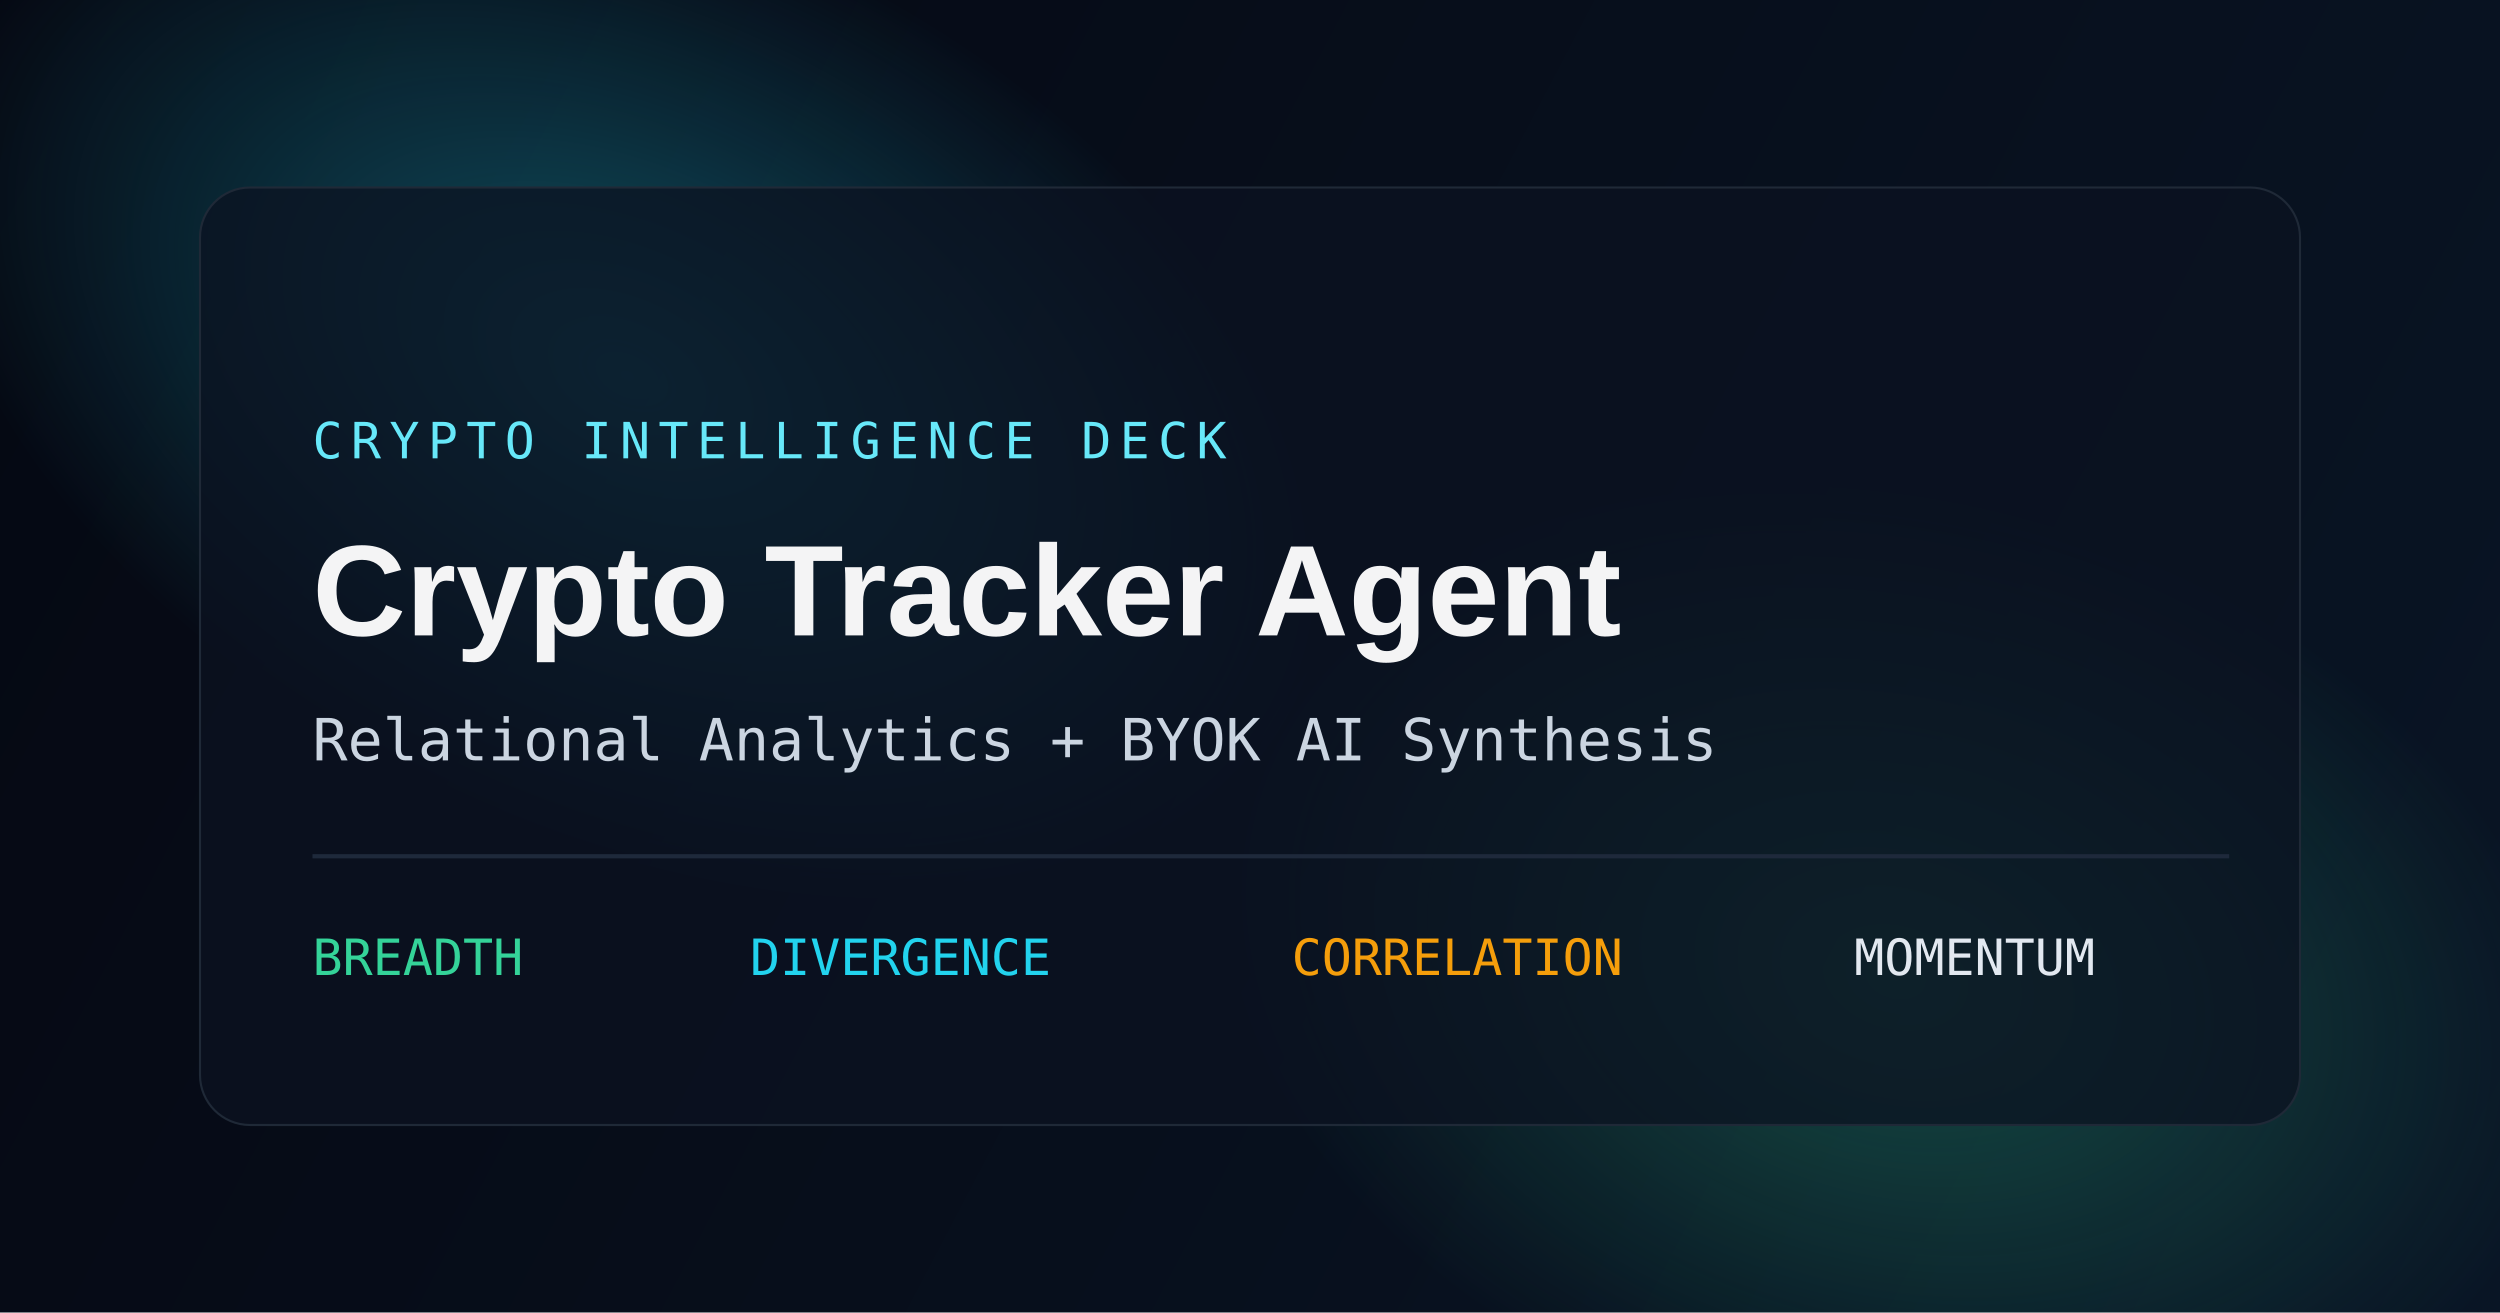
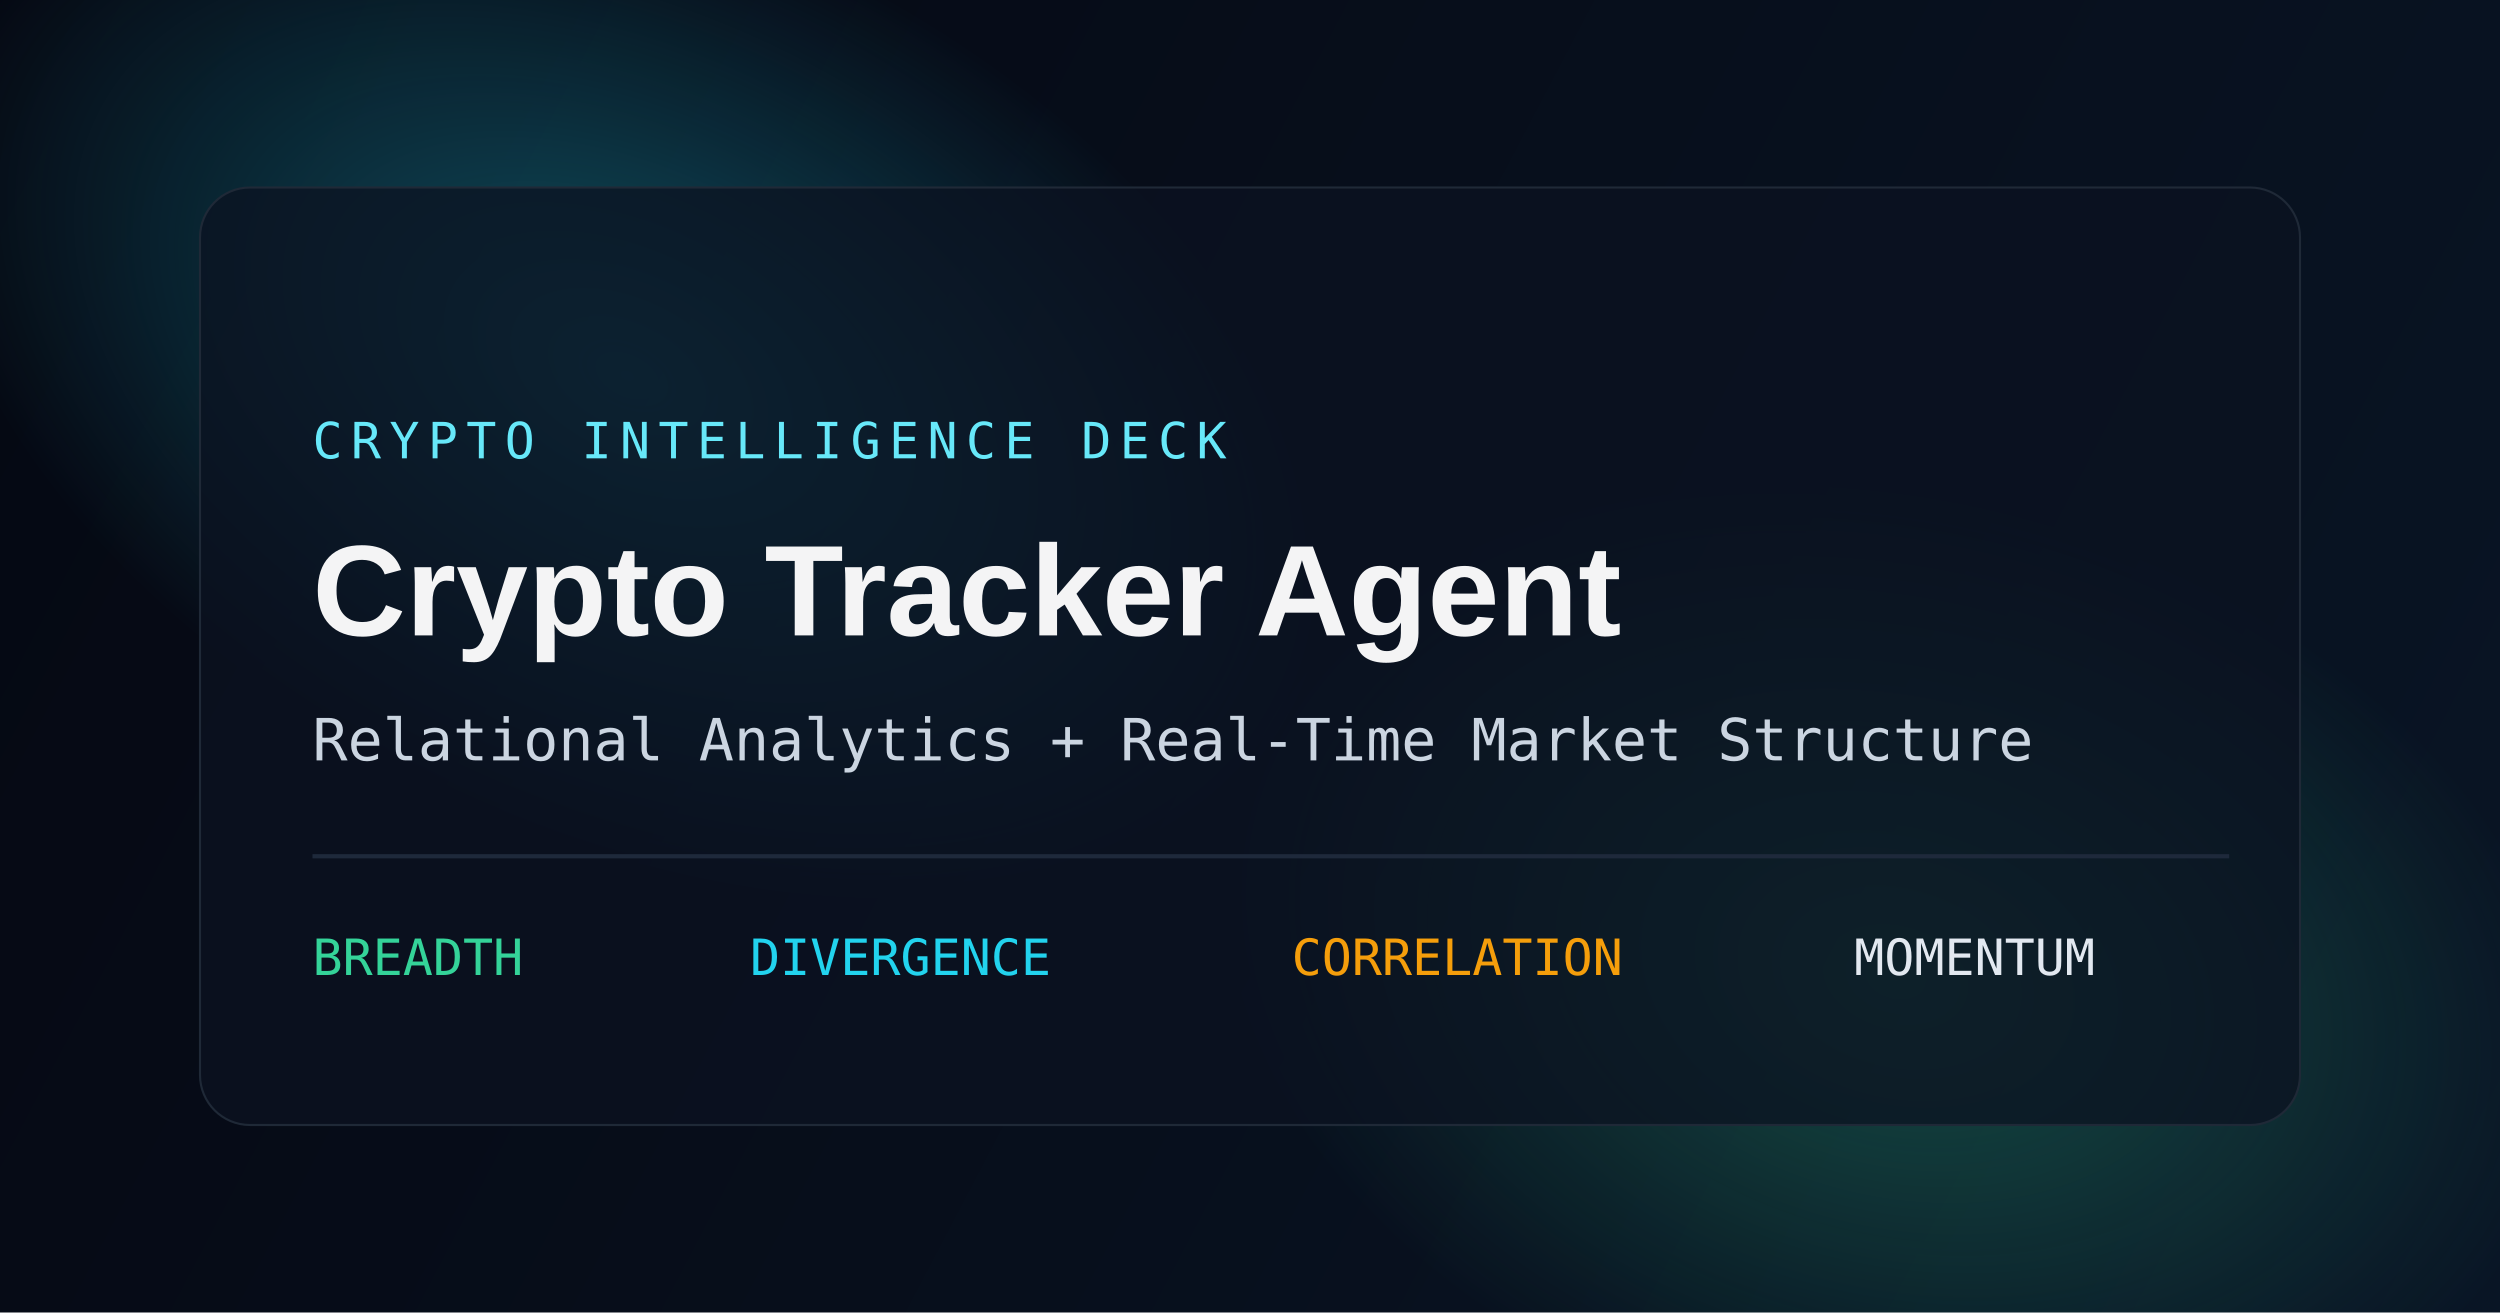
<svg xmlns="http://www.w3.org/2000/svg" width="1200" height="630" viewBox="0 0 1200 630" fill="none">
  <defs>
    <linearGradient id="bg" x1="0" y1="0" x2="1200" y2="630" gradientUnits="userSpaceOnUse">
      <stop stop-color="#050812" />
      <stop offset="1" stop-color="#091525" />
    </linearGradient>
    <radialGradient id="glow1" cx="0" cy="0" r="1" gradientUnits="userSpaceOnUse" gradientTransform="translate(300 180) rotate(26) scale(360 220)">
      <stop stop-color="#22D3EE" stop-opacity="0.35" />
      <stop offset="1" stop-color="#22D3EE" stop-opacity="0" />
    </radialGradient>
    <radialGradient id="glow2" cx="0" cy="0" r="1" gradientUnits="userSpaceOnUse" gradientTransform="translate(910 470) rotate(15) scale(330 230)">
      <stop stop-color="#34D399" stop-opacity="0.3" />
      <stop offset="1" stop-color="#34D399" stop-opacity="0" />
    </radialGradient>
  </defs>
  <rect width="1200" height="630" fill="url(#bg)" />
  <rect width="1200" height="630" fill="url(#glow1)" />
  <rect width="1200" height="630" fill="url(#glow2)" />
  <rect x="96" y="90" width="1008" height="450" rx="24" fill="#0B1220" fill-opacity="0.75" stroke="#1F2937" />
  <text x="150" y="220" fill="#67E8F9" font-family="JetBrains Mono, monospace" font-size="24" letter-spacing="4">CRYPTO INTELLIGENCE DECK</text>
  <text x="150" y="305" fill="#F4F4F5" font-family="Space Grotesk, Arial, sans-serif" font-size="62" font-weight="700">Crypto Tracker Agent</text>
-   <text x="150" y="365" fill="#CBD5E1" font-family="JetBrains Mono, monospace" font-size="28">Relational Analytics + BYOK AI Synthesis</text>
+   <text x="150" y="365" fill="#CBD5E1" font-family="JetBrains Mono, monospace" font-size="28">Relational Analytics + Real-Time Market Structure</text>
  <rect x="150" y="410" width="920" height="2" fill="#1E293B" />
  <text x="150" y="468" fill="#34D399" font-family="JetBrains Mono, monospace" font-size="24">BREADTH</text>
  <text x="360" y="468" fill="#22D3EE" font-family="JetBrains Mono, monospace" font-size="24">DIVERGENCE</text>
  <text x="620" y="468" fill="#F59E0B" font-family="JetBrains Mono, monospace" font-size="24">CORRELATION</text>
  <text x="890" y="468" fill="#E2E8F0" font-family="JetBrains Mono, monospace" font-size="24">MOMENTUM</text>
</svg>
